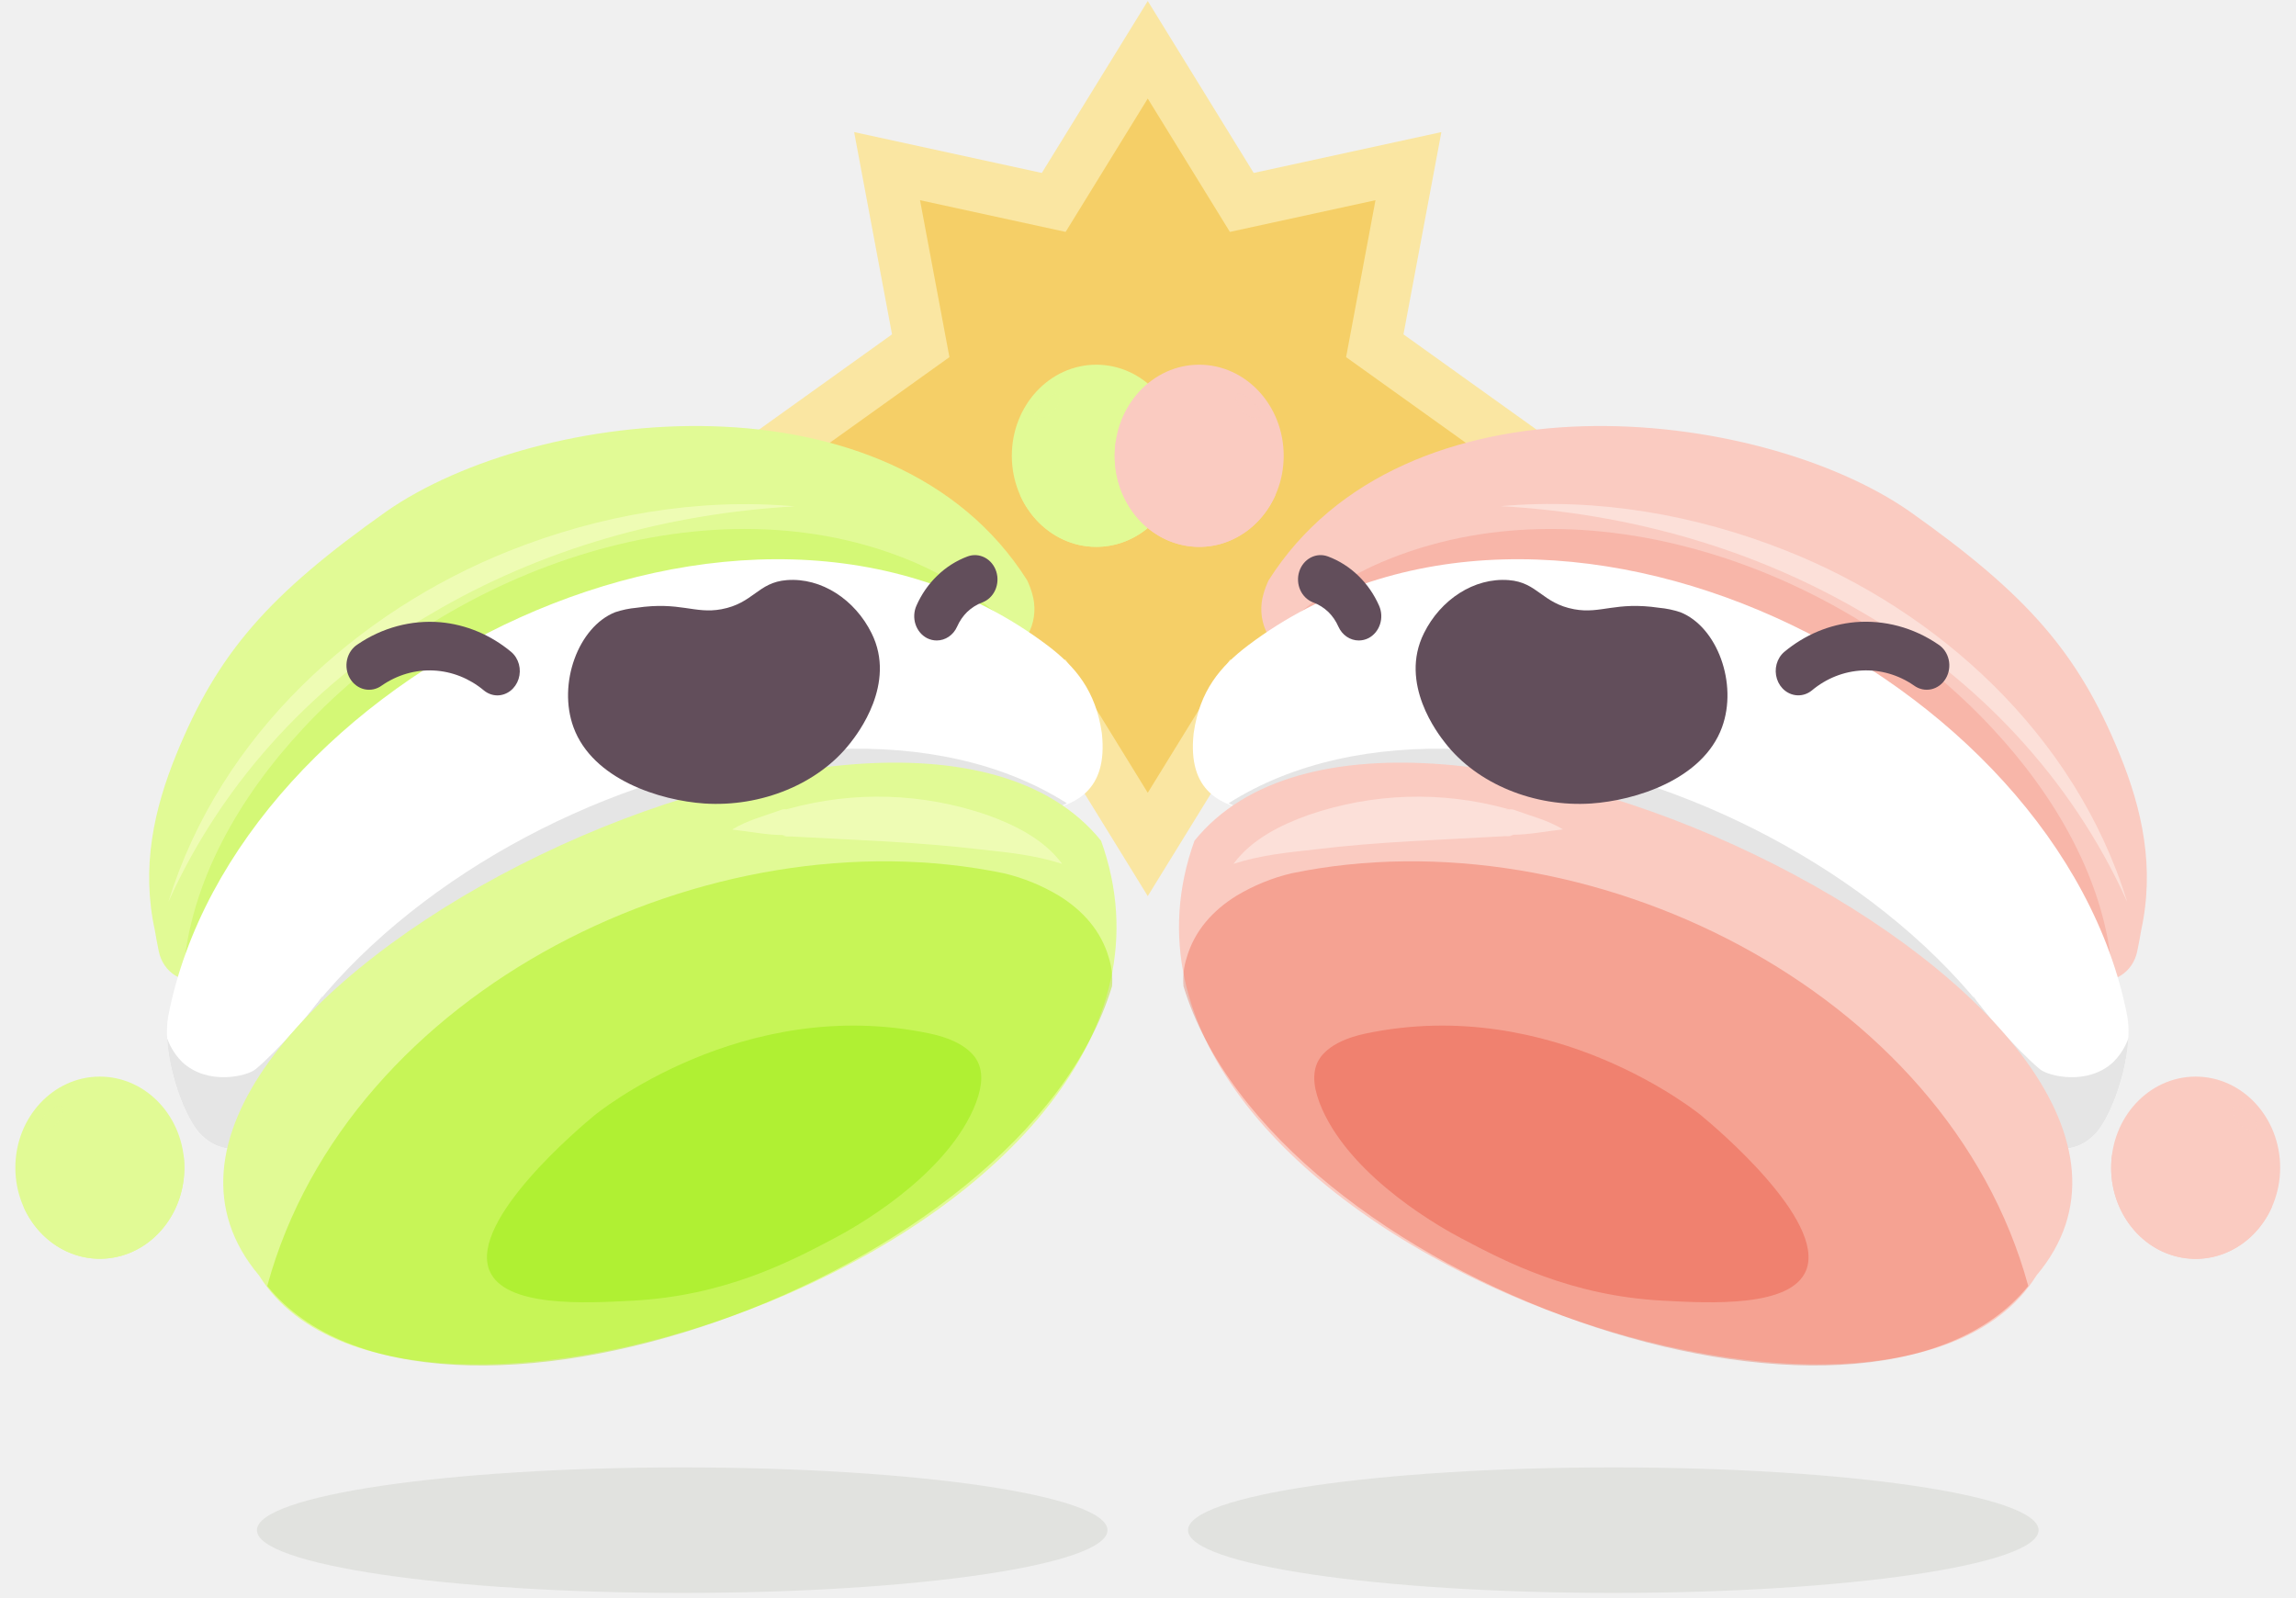
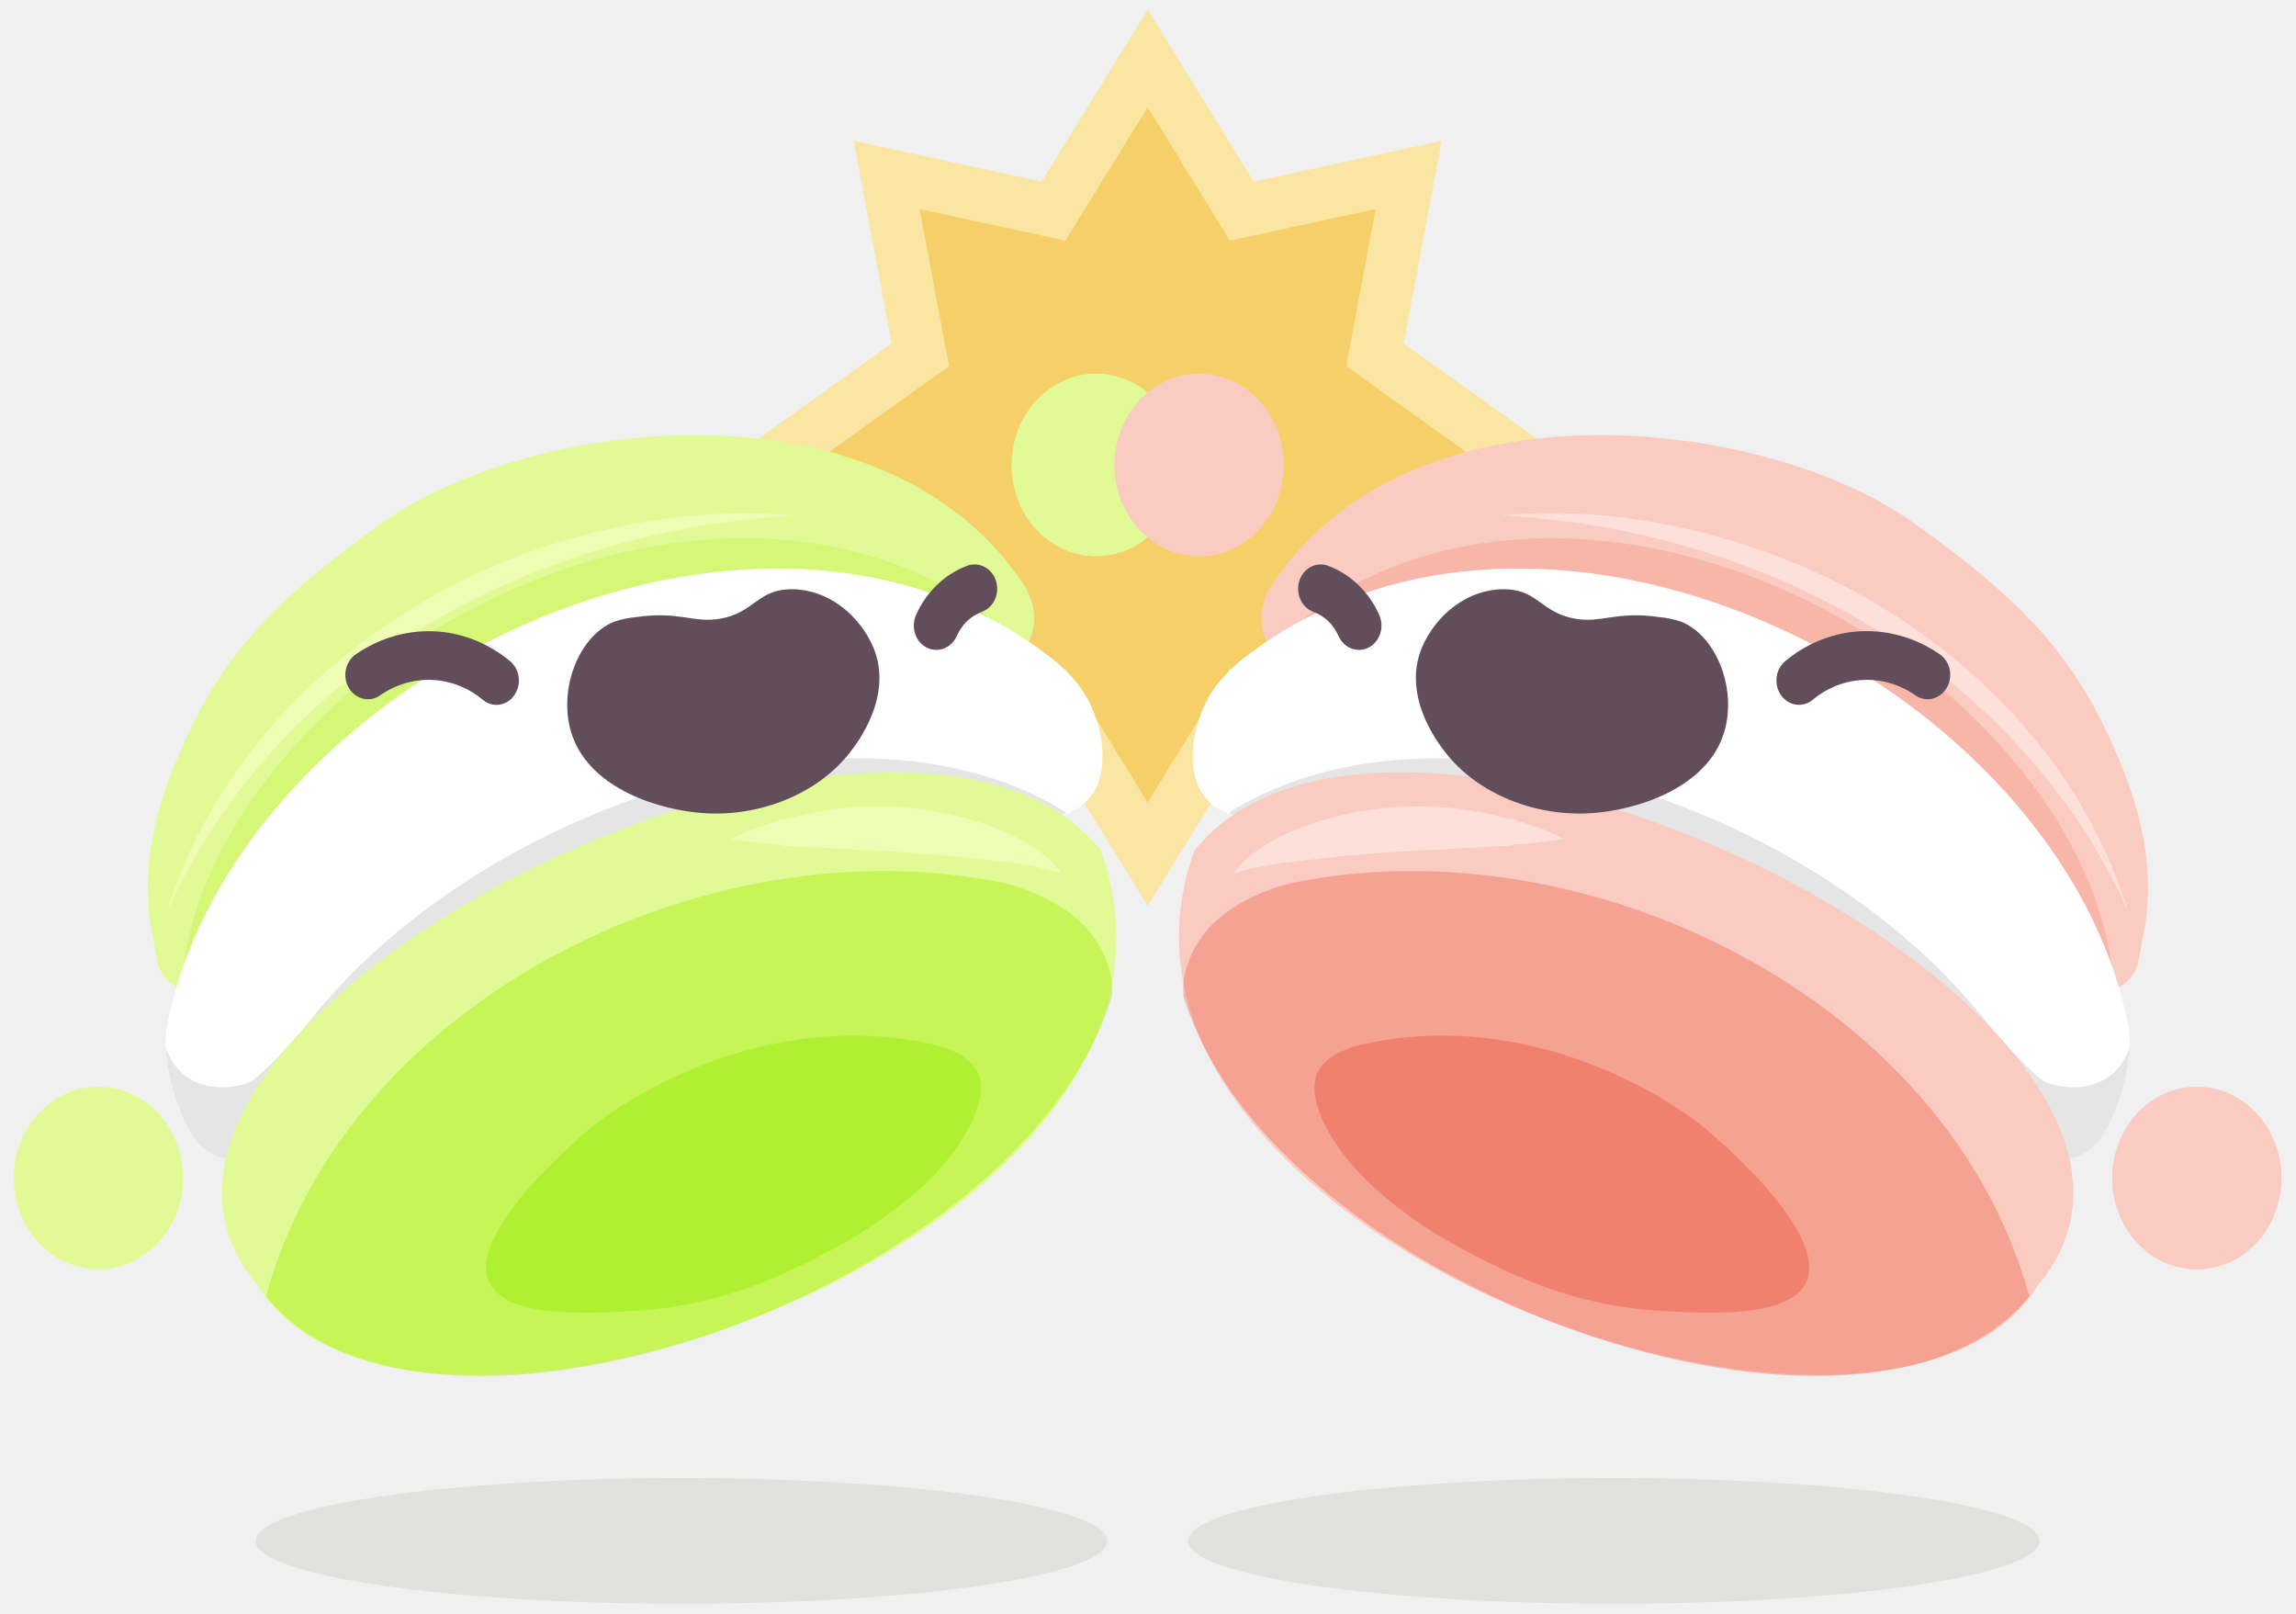
- <svg xmlns="http://www.w3.org/2000/svg" width="171" height="119" viewBox="0 0 171 119" fill="none">
-   <path d="M85.482 0.076L93.372 12.88L107.35 9.837L104.527 24.903L116.406 33.408L104.527 41.912L107.35 56.978L93.372 53.936L85.482 66.739L77.592 53.936L63.614 56.978L66.436 41.912L54.558 33.408L66.436 24.903L63.614 9.837L77.592 12.88L85.482 0.076Z" fill="#FAE6A2" />
+ <svg xmlns="http://www.w3.org/2000/svg" width="121" height="85" viewBox="0 0 121 85" fill="none">
+   <path d="M60.482 0.5L66.072 9.571L75.975 7.416L73.975 18.09L82.391 24.115L73.975 30.14L75.975 40.814L66.072 38.659L60.482 47.73L54.892 38.659L44.989 40.814L46.988 30.14L38.572 24.115L46.988 18.09L44.989 7.416L54.892 9.571L60.482 0.5Z" fill="#FAE6A2" />
  <g style="mix-blend-mode:multiply">
-     <path d="M85.482 7.34L91.6 17.271L102.443 14.911L100.254 26.599L109.468 33.193L100.254 39.791L102.443 51.475L91.6 49.115L85.482 59.046L79.365 49.115L68.521 51.475L70.71 39.791L61.496 33.193L70.71 26.599L68.521 14.911L79.365 17.271L85.482 7.34Z" fill="#FAE6A2" />
+     <path d="M60.482 5.646L64.816 12.682L72.499 11.011L70.948 19.292L77.476 23.963L70.948 28.637L72.499 36.916L64.816 35.244L60.482 42.28L56.148 35.244L48.465 36.916L50.016 28.637L43.488 23.963L50.016 19.292L48.465 11.011L56.148 12.682L60.482 5.646Z" fill="#FAE6A2" />
  </g>
-   <path d="M74.837 48.828C75.657 48.487 76.325 47.821 76.704 46.966C77.084 46.111 77.147 45.133 76.879 44.23C76.783 43.885 76.657 43.55 76.505 43.228C66.436 27.286 40.033 30.271 28.795 38.077C19.994 44.303 16.223 48.61 13.139 56.165C11.441 60.322 10.515 64.613 11.534 69.296C11.594 69.675 11.703 70.253 11.83 70.867C11.908 71.241 12.057 71.593 12.268 71.902C12.479 72.21 12.748 72.467 13.057 72.657C13.365 72.847 13.707 72.966 14.061 73.006C14.415 73.045 14.772 73.005 15.11 72.887C24.144 69.76 63.678 53.442 74.837 48.828Z" fill="#E1FA95" />
+   <path d="M52.94 35.041C53.521 34.799 53.994 34.327 54.263 33.721C54.532 33.116 54.577 32.423 54.387 31.783C54.319 31.538 54.23 31.301 54.122 31.073C46.988 19.778 28.282 21.893 20.32 27.424C14.085 31.835 11.413 34.886 9.227 40.239C8.024 43.184 7.368 46.224 8.091 49.542C8.133 49.811 8.21 50.22 8.3 50.655C8.355 50.92 8.461 51.17 8.611 51.388C8.76 51.606 8.951 51.789 9.169 51.923C9.388 52.058 9.63 52.142 9.881 52.17C10.131 52.198 10.384 52.17 10.624 52.086C17.024 49.871 45.034 38.309 52.94 35.041Z" fill="#E1FA95" />
  <g style="mix-blend-mode:multiply" opacity="0.5">
-     <path d="M13.641 72.675C14.079 65.621 18 59.153 22.573 54.256C33.702 42.257 52.987 35.417 68.116 41.889C71.132 43.187 73.879 45.118 76.197 47.57C66.365 42.835 55.42 43.707 45.49 47.343C38.504 49.767 31.876 53.727 25.931 58.43C21.029 62.353 16.763 66.825 13.641 72.667V72.675Z" fill="#E1FA95" />
+     <path d="M9.583 51.935C9.894 46.937 12.672 42.355 15.912 38.885C23.796 30.384 37.46 25.538 48.178 30.123C50.315 31.043 52.261 32.411 53.904 34.148C46.938 30.793 39.183 31.412 32.148 33.988C27.198 35.705 22.503 38.51 18.291 41.842C14.817 44.622 11.795 47.79 9.583 51.929V51.935Z" fill="#E1FA95" />
  </g>
  <g style="mix-blend-mode:screen" opacity="0.5">
-     <path d="M12.55 67.14C16.407 54.668 26.704 45.501 37.919 41.032C44.666 38.342 52.02 37.073 59.187 37.711C49.711 38.249 40.381 40.822 32.064 45.739C23.757 50.587 16.718 57.896 12.55 67.152V67.14Z" fill="#E1FA95" />
+     <path d="M8.81 48.014C11.543 39.178 18.838 32.683 26.784 29.517C31.564 27.611 36.775 26.712 41.852 27.164C35.139 27.545 28.529 29.368 22.636 32.852C16.751 36.287 11.763 41.465 8.81 48.023V48.014Z" fill="#E1FA95" />
  </g>
-   <path d="M82.06 54.587C81.602 51.448 80.107 49.65 78 48.058C55.589 31.154 17.517 50.252 12.546 75.6C11.999 78.376 13.562 82.986 14.87 84.404C15.912 85.535 17.359 85.935 19.102 85.175C23.66 82.771 24.447 81.305 28.503 78.113C39.336 69.382 54.888 61.952 67.602 60.389C72.498 59.755 82.971 63.108 82.067 54.648L82.06 54.587Z" fill="white" />
-   <path d="M81.651 40.729C85.127 40.729 87.945 37.692 87.945 33.946C87.945 30.199 85.127 27.162 81.651 27.162C78.175 27.162 75.358 30.199 75.358 33.946C75.358 37.692 78.175 40.729 81.651 40.729Z" fill="#E1FA95" />
-   <mask id="mask0_2214_18032" style="mask-type:luminance" maskUnits="userSpaceOnUse" x="75" y="27" width="13" height="14">
-     <path d="M82.742 40.625C86.163 39.975 88.447 36.457 87.844 32.767C87.24 29.078 83.978 26.614 80.556 27.264C77.135 27.914 74.852 31.432 75.455 35.122C76.059 38.811 79.321 41.275 82.742 40.625Z" fill="white" />
+   <path d="M58.057 39.121C57.733 36.897 56.674 35.623 55.181 34.495C39.303 22.519 12.329 36.049 8.808 54.008C8.42 55.975 9.527 59.241 10.454 60.245C11.193 61.047 12.218 61.33 13.453 60.792C16.682 59.089 17.239 58.05 20.113 55.789C27.788 49.603 38.806 44.339 47.814 43.231C51.283 42.782 58.703 45.157 58.063 39.164L58.057 39.121Z" fill="white" />
+   <path d="M57.768 29.302C60.23 29.302 62.227 27.15 62.227 24.495C62.227 21.841 60.23 19.689 57.768 19.689C55.305 19.689 53.309 21.841 53.309 24.495C53.309 27.15 55.305 29.302 57.768 29.302Z" fill="#E1FA95" />
+   <mask id="mask0_2339_16823" style="mask-type:luminance" maskUnits="userSpaceOnUse" x="53" y="19" width="10" height="11">
+     <path d="M58.541 29.228C60.965 28.767 62.583 26.274 62.155 23.661C61.727 21.047 59.416 19.301 56.992 19.762C54.569 20.222 52.95 22.715 53.378 25.329C53.806 27.943 56.117 29.688 58.541 29.228Z" fill="white" />
  </mask>
-   <g mask="url(#mask0_2214_18032)">
+   <g mask="url(#mask0_2339_16823)">
    <g style="mix-blend-mode:screen" opacity="0.5">
-       <path d="M77.959 29.648C77.415 30.028 76.928 30.752 77.093 31.014C77.258 31.277 77.873 31.127 78.285 30.796C78.81 30.392 79.035 29.564 78.84 29.366C78.645 29.168 78.022 29.604 77.959 29.648Z" fill="#E1FA95" />
+       <path d="M55.152 21.451C54.767 21.721 54.422 22.233 54.538 22.419C54.655 22.605 55.091 22.499 55.383 22.264C55.755 21.978 55.914 21.391 55.776 21.251C55.638 21.111 55.197 21.42 55.152 21.451Z" fill="#E1FA95" />
    </g>
    <g style="mix-blend-mode:multiply">
-       <path d="M89.073 33.459C87.439 32.705 85.662 32.378 83.889 32.505C78.926 32.91 75.946 36.833 75.383 37.608L76.733 39.289C77.805 40.57 80.62 41.947 83.499 41.099C86.497 40.222 87.821 37.463 88.169 36.727C88.658 35.709 88.964 34.6 89.073 33.459Z" fill="#E1FA95" />
+       <path d="M63.026 24.152C61.868 23.617 60.61 23.386 59.353 23.476C55.837 23.762 53.726 26.542 53.328 27.091L54.284 28.282C55.043 29.189 57.038 30.166 59.077 29.564C61.202 28.943 62.139 26.988 62.386 26.467C62.732 25.746 62.949 24.96 63.026 24.152Z" fill="#E1FA95" />
    </g>
  </g>
-   <mask id="mask1_2214_18032" style="mask-type:luminance" maskUnits="userSpaceOnUse" x="12" y="41" width="71" height="45">
-     <path d="M82.059 54.583C81.602 51.444 80.107 49.646 78 48.054C55.589 31.15 17.516 50.248 12.546 75.596C11.999 78.372 13.562 82.982 14.87 84.4C15.912 85.531 17.359 85.931 19.102 85.171C23.66 82.767 24.447 81.301 28.503 78.109C39.336 69.378 54.888 61.949 67.602 60.385C72.497 59.751 82.97 63.104 82.067 54.644L82.059 54.583Z" fill="white" />
+   <mask id="mask1_2339_16823" style="mask-type:luminance" maskUnits="userSpaceOnUse" x="8" y="29" width="51" height="33">
+     <path d="M58.057 39.119C57.733 36.895 56.674 35.621 55.181 34.493C39.303 22.517 12.329 36.047 8.807 54.006C8.42 55.973 9.527 59.239 10.454 60.243C11.192 61.045 12.217 61.328 13.452 60.79C16.682 59.087 17.239 58.048 20.113 55.787C27.788 49.601 38.806 44.337 47.814 43.229C51.282 42.78 58.703 45.156 58.062 39.162L58.057 39.119Z" fill="white" />
  </mask>
-   <g mask="url(#mask1_2214_18032)">
-     <path d="M16.943 88.201C21.464 64.768 60.158 47.565 79.462 59.827L16.943 88.201Z" fill="#E5E5E5" />
-     <path d="M24.009 74.139C23.713 74.85 20.583 78.365 19.02 79.645C18.416 80.146 15.451 80.882 13.555 79.084C12.84 78.369 12.364 77.421 12.198 76.385C11.923 77.507 11.719 78.647 11.587 79.799C11.268 82.562 11.1 84.049 11.932 85.399C12.623 86.436 13.66 87.144 14.825 87.374C15.602 87.466 16.388 87.359 17.119 87.063C19.29 86.178 22.045 80.93 24.009 74.139Z" fill="#E5E5E5" />
+   <g mask="url(#mask1_2339_16823)">
+     <path d="M11.923 62.936C15.126 46.334 42.541 34.145 56.217 42.833L11.923 62.936Z" fill="#E5E5E5" />
+     <path d="M16.929 52.973C16.719 53.476 14.502 55.967 13.394 56.874C12.967 57.229 10.866 57.75 9.522 56.476C9.016 55.97 8.678 55.298 8.561 54.564C8.366 55.359 8.221 56.167 8.128 56.983C7.902 58.941 7.783 59.994 8.372 60.95C8.862 61.685 9.597 62.187 10.423 62.35C10.973 62.415 11.53 62.339 12.048 62.13C13.585 61.503 15.537 57.784 16.929 52.973Z" fill="#E5E5E5" />
  </g>
-   <path d="M19.312 95.022C30.617 113.122 92.285 91.232 82.004 62.616C66.669 43.627 2.939 75.576 19.286 94.985L19.312 95.022Z" fill="#E1FA95" />
+   <path d="M13.601 67.769C21.611 80.592 65.302 65.084 58.018 44.809C47.153 31.356 2.001 53.992 13.583 67.743L13.601 67.769Z" fill="#E1FA95" />
  <g style="mix-blend-mode:multiply">
-     <path d="M19.916 95.791C31.944 110.618 76.16 95.452 82.821 73.453C82.88 72.741 82.801 72.024 82.588 71.348C82.015 69.328 80.628 67.797 78.874 66.714C77.594 65.947 76.218 65.385 74.788 65.045C52.886 60.496 25.954 73.639 19.912 95.751L19.916 95.791Z" fill="#E1FA95" />
+     <path d="M14.029 68.313C22.551 78.818 53.877 68.073 58.596 52.487C58.639 51.983 58.583 51.474 58.432 50.995C58.026 49.564 57.043 48.479 55.8 47.712C54.893 47.169 53.918 46.771 52.905 46.53C37.388 43.307 18.307 52.618 14.026 68.284L14.029 68.313Z" fill="#E1FA95" />
  </g>
  <g style="mix-blend-mode:multiply">
-     <path d="M72.49 82.619C70.143 87.871 63.4 91.556 62.167 92.207C58.793 94 53.954 96.501 47.155 96.869C43.549 97.063 37.57 97.382 36.449 94.615C34.95 90.873 43.268 83.9 44.28 83.064C44.28 83.064 55.232 74.03 69.248 76.975C72.141 77.581 72.752 78.894 72.883 79.221C73.243 80.102 73.112 81.201 72.49 82.619Z" fill="#E1FA95" />
+     <path d="M51.277 58.981C49.615 62.703 44.837 65.313 43.963 65.774C41.573 67.045 38.145 68.817 33.327 69.077C30.773 69.215 26.537 69.441 25.743 67.48C24.68 64.829 30.573 59.889 31.291 59.296C31.291 59.296 39.05 52.896 48.98 54.983C51.03 55.412 51.463 56.342 51.556 56.574C51.811 57.198 51.718 57.977 51.277 58.981Z" fill="#E1FA95" />
  </g>
  <g style="mix-blend-mode:screen" opacity="0.5">
-     <path d="M54.55 61.77C55.697 61.072 56.938 60.776 58.119 60.34C58.238 60.289 58.366 60.266 58.494 60.272C58.597 60.277 58.7 60.294 58.801 60.32C58.842 60.32 58.782 60.296 58.708 60.288C58.471 60.288 58.663 60.263 58.708 60.243C63.59 58.891 68.726 59.05 73.528 60.7C75.575 61.439 77.749 62.502 79.102 64.336C76.981 63.661 75.133 63.5 73 63.261C68.284 62.7 63.595 62.558 58.869 62.296C58.768 62.303 58.666 62.303 58.565 62.296C58.467 62.284 58.371 62.256 58.28 62.215C58.258 62.215 58.325 62.215 58.4 62.215C58.617 62.195 58.445 62.191 58.4 62.195C57.099 62.195 55.866 61.928 54.577 61.791L54.55 61.77Z" fill="#E1FA95" />
+     <path d="M38.567 44.211C39.38 43.715 40.259 43.506 41.096 43.197C41.18 43.161 41.27 43.145 41.361 43.149C41.435 43.153 41.508 43.164 41.579 43.183C41.608 43.183 41.566 43.166 41.513 43.16C41.345 43.16 41.481 43.143 41.513 43.129C44.971 42.171 48.611 42.283 52.013 43.452C53.463 43.976 55.003 44.729 55.962 46.028C54.459 45.55 53.15 45.436 51.639 45.267C48.298 44.869 44.976 44.769 41.627 44.583C41.555 44.588 41.483 44.588 41.412 44.583C41.342 44.574 41.274 44.555 41.21 44.525C41.194 44.525 41.242 44.525 41.295 44.525C41.449 44.511 41.327 44.508 41.295 44.511C40.373 44.511 39.499 44.322 38.586 44.225L38.567 44.211Z" fill="#E1FA95" />
  </g>
-   <path d="M7.437 93.751C10.913 93.751 13.731 90.713 13.731 86.967C13.731 83.221 10.913 80.184 7.437 80.184C3.961 80.184 1.144 83.221 1.144 86.967C1.144 90.713 3.961 93.751 7.437 93.751Z" fill="#E1FA95" />
-   <mask id="mask2_2214_18032" style="mask-type:luminance" maskUnits="userSpaceOnUse" x="1" y="80" width="13" height="14">
-     <path d="M8.531 93.646C11.952 92.996 14.236 89.478 13.632 85.789C13.029 82.099 9.766 79.635 6.345 80.286C2.924 80.936 0.64 84.454 1.244 88.143C1.847 91.833 5.11 94.297 8.531 93.646Z" fill="white" />
+   <path d="M5.188 66.868C7.65 66.868 9.647 64.716 9.647 62.062C9.647 59.408 7.65 57.256 5.188 57.256C2.725 57.256 0.729 59.408 0.729 62.062C0.729 64.716 2.725 66.868 5.188 66.868Z" fill="#E1FA95" />
+   <mask id="mask2_2339_16823" style="mask-type:luminance" maskUnits="userSpaceOnUse" x="0" y="57" width="10" height="10">
+     <path d="M5.963 66.796C8.386 66.335 10.005 63.843 9.577 61.229C9.149 58.615 6.838 56.869 4.414 57.33C1.99 57.791 0.372 60.283 0.8 62.897C1.228 65.511 3.539 67.257 5.963 66.796Z" fill="white" />
  </mask>
-   <g mask="url(#mask2_2214_18032)">
+   <g mask="url(#mask2_2339_16823)">
    <g style="mix-blend-mode:screen" opacity="0.5">
-       <path d="M3.745 82.678C3.201 83.058 2.714 83.781 2.879 84.043C3.044 84.306 3.655 84.156 4.071 83.825C4.592 83.421 4.821 82.593 4.622 82.395C4.423 82.197 3.809 82.633 3.745 82.678Z" fill="#E1FA95" />
+       <path d="M2.572 59.026C2.187 59.295 1.842 59.807 1.959 59.993C2.075 60.179 2.508 60.073 2.803 59.839C3.172 59.552 3.334 58.966 3.194 58.825C3.053 58.685 2.617 58.994 2.572 59.026Z" fill="#E1FA95" />
    </g>
    <g style="mix-blend-mode:multiply">
-       <path d="M14.859 86.484C13.222 85.734 11.445 85.408 9.671 85.534C4.712 85.938 1.732 89.857 1.166 90.637L2.519 92.314C3.591 93.598 6.402 94.972 9.266 94.128C12.265 93.247 13.592 90.492 13.94 89.756C14.433 88.737 14.745 87.627 14.859 86.484Z" fill="#E1FA95" />
+       <path d="M10.446 61.723C9.287 61.191 8.028 60.961 6.771 61.05C3.257 61.336 1.146 64.113 0.745 64.665L1.704 65.853C2.463 66.763 4.455 67.737 6.484 67.138C8.608 66.514 9.548 64.562 9.795 64.041C10.145 63.319 10.365 62.532 10.446 61.723Z" fill="#E1FA95" />
    </g>
  </g>
-   <path d="M96.127 48.828C95.311 48.483 94.647 47.815 94.271 46.961C93.895 46.107 93.835 45.13 94.103 44.23C94.2 43.885 94.325 43.55 94.478 43.228C104.565 27.286 130.968 30.271 142.206 38.077C151.007 44.303 154.778 48.61 157.863 56.165C159.561 60.322 160.487 64.613 159.467 69.296C159.407 69.675 159.298 70.253 159.171 70.867C159.093 71.241 158.944 71.593 158.733 71.902C158.522 72.21 158.253 72.467 157.945 72.657C157.636 72.847 157.294 72.966 156.94 73.006C156.587 73.045 156.229 73.005 155.891 72.887C146.82 69.76 107.286 53.442 96.127 48.828Z" fill="#FACBC1" />
+   <path d="M68.024 35.041C67.446 34.796 66.975 34.323 66.709 33.718C66.442 33.113 66.4 32.421 66.59 31.783C66.659 31.538 66.748 31.301 66.856 31.073C74.002 19.778 92.709 21.893 100.67 27.424C106.906 31.835 109.578 34.886 111.763 40.239C112.966 43.184 113.622 46.224 112.9 49.542C112.857 49.811 112.78 50.22 112.69 50.655C112.635 50.92 112.529 51.17 112.38 51.388C112.23 51.606 112.04 51.789 111.821 51.923C111.603 52.058 111.36 52.142 111.11 52.17C110.859 52.198 110.606 52.17 110.366 52.086C103.94 49.871 75.93 38.309 68.024 35.041Z" fill="#FACBC1" />
  <g style="mix-blend-mode:multiply" opacity="0.5">
-     <path d="M157.323 72.68C154.201 66.838 149.935 62.366 145.032 58.443C139.084 53.74 132.46 49.773 125.473 47.349C115.544 43.712 104.584 42.832 94.767 47.567C97.085 45.115 99.832 43.184 102.848 41.886C117.976 35.422 137.258 42.25 148.391 54.253C152.964 59.15 156.884 65.618 157.323 72.672V72.68Z" fill="#FACBC1" />
+     <path d="M111.381 51.939C109.169 47.8 106.146 44.631 102.673 41.852C98.458 38.52 93.766 35.709 88.815 33.991C81.781 31.415 74.015 30.791 67.06 34.146C68.703 32.409 70.649 31.041 72.786 30.121C83.504 25.542 97.165 30.379 105.052 38.883C108.292 42.353 111.07 46.935 111.381 51.933V51.939Z" fill="#FACBC1" />
  </g>
  <g style="mix-blend-mode:screen" opacity="0.5">
-     <path d="M158.414 67.138C154.245 57.895 147.206 50.574 138.9 45.726C130.582 40.809 121.252 38.235 111.776 37.698C118.943 37.059 126.283 38.328 133.045 41.019C144.26 45.463 154.56 54.654 158.414 67.126V67.138Z" fill="#FACBC1" />
+     <path d="M112.153 48.013C109.2 41.464 104.213 36.277 98.328 32.842C92.435 29.358 85.825 27.535 79.112 27.154C84.189 26.702 89.389 27.601 94.18 29.507C102.126 32.656 109.423 39.168 112.153 48.004V48.013Z" fill="#FACBC1" />
  </g>
-   <path d="M88.904 54.587C89.362 51.448 90.857 49.65 92.964 48.058C115.375 31.154 153.447 50.252 158.418 75.6C158.965 78.376 157.402 82.986 156.094 84.404C155.052 85.535 153.605 85.935 151.862 85.175C147.304 82.771 146.517 81.305 142.461 78.113C131.628 69.382 116.076 61.952 103.362 60.389C98.466 59.755 87.993 63.108 88.897 54.648L88.904 54.587Z" fill="white" />
-   <path d="M89.312 40.729C92.788 40.729 95.606 37.692 95.606 33.946C95.606 30.199 92.788 27.162 89.312 27.162C85.837 27.162 83.019 30.199 83.019 33.946C83.019 37.692 85.837 40.729 89.312 40.729Z" fill="#FACBC1" />
-   <mask id="mask3_2214_18032" style="mask-type:luminance" maskUnits="userSpaceOnUse" x="83" y="27" width="13" height="14">
-     <path d="M95.507 35.127C96.111 31.438 93.827 27.92 90.406 27.27C86.985 26.619 83.722 29.083 83.119 32.773C82.515 36.462 84.799 39.98 88.22 40.63C91.641 41.281 94.904 38.817 95.507 35.127Z" fill="white" />
+   <path d="M62.907 39.121C63.231 36.897 64.29 35.623 65.783 34.495C81.661 22.519 108.635 36.049 112.156 54.008C112.544 55.975 111.437 59.241 110.51 60.245C109.772 61.047 108.746 61.33 107.512 60.792C104.282 59.089 103.725 58.05 100.851 55.789C93.176 49.603 82.158 44.339 73.15 43.231C69.681 42.782 62.261 45.157 62.901 39.164L62.907 39.121Z" fill="white" />
+   <path d="M63.196 29.302C65.658 29.302 67.654 27.15 67.654 24.495C67.654 21.841 65.658 19.689 63.196 19.689C60.733 19.689 58.737 21.841 58.737 24.495C58.737 27.15 60.733 29.302 63.196 29.302Z" fill="#FACBC1" />
+   <mask id="mask3_2339_16823" style="mask-type:luminance" maskUnits="userSpaceOnUse" x="58" y="19" width="10" height="11">
+     <path d="M67.585 25.334C68.013 22.72 66.394 20.227 63.971 19.767C61.547 19.306 59.236 21.052 58.808 23.665C58.38 26.279 59.998 28.772 62.422 29.233C64.846 29.693 67.157 27.948 67.585 25.334Z" fill="white" />
  </mask>
-   <g mask="url(#mask3_2214_18032)">
+   <g mask="url(#mask3_2339_16823)">
    <g style="mix-blend-mode:screen" opacity="0.5">
-       <path d="M93.005 29.651C93.549 30.03 94.036 30.753 93.871 31.016C93.706 31.279 93.091 31.129 92.679 30.798C92.154 30.394 91.929 29.566 92.124 29.368C92.319 29.17 92.941 29.606 93.005 29.651Z" fill="#FACBC1" />
+       <path d="M65.812 21.451C66.197 21.721 66.543 22.233 66.426 22.419C66.309 22.605 65.873 22.499 65.581 22.264C65.209 21.978 65.05 21.391 65.188 21.251C65.326 21.111 65.767 21.42 65.812 21.451Z" fill="#FACBC1" />
    </g>
    <g style="mix-blend-mode:multiply">
-       <path d="M81.891 33.461C83.525 32.707 85.301 32.38 87.075 32.507C92.038 32.911 95.018 36.834 95.58 37.61L94.231 39.291C93.158 40.572 90.343 41.949 87.465 41.101C84.466 40.224 83.143 37.465 82.794 36.729C82.305 35.711 81.999 34.602 81.891 33.461Z" fill="#FACBC1" />
+       <path d="M57.938 24.152C59.096 23.617 60.354 23.386 61.611 23.476C65.127 23.762 67.238 26.542 67.636 27.091L66.68 28.282C65.921 29.189 63.926 30.166 61.887 29.564C59.762 28.943 58.825 26.988 58.578 26.467C58.232 25.746 58.014 24.96 57.938 24.152Z" fill="#FACBC1" />
    </g>
  </g>
-   <mask id="mask4_2214_18032" style="mask-type:luminance" maskUnits="userSpaceOnUse" x="88" y="41" width="71" height="45">
-     <path d="M88.904 54.583C89.361 51.444 90.857 49.646 92.963 48.054C115.375 31.15 153.447 50.248 158.417 75.596C158.964 78.372 157.401 82.982 156.093 84.4C155.051 85.531 153.604 85.931 151.861 85.171C147.303 82.767 146.516 81.301 142.46 78.109C131.628 69.378 116.076 61.949 103.361 60.385C98.466 59.751 87.993 63.104 88.896 54.644L88.904 54.583Z" fill="white" />
+   <mask id="mask4_2339_16823" style="mask-type:luminance" maskUnits="userSpaceOnUse" x="62" y="29" width="51" height="33">
+     <path d="M62.906 39.119C63.23 36.895 64.29 35.621 65.782 34.493C81.661 22.517 108.635 36.047 112.156 54.006C112.544 55.973 111.436 59.239 110.509 60.243C109.771 61.045 108.746 61.328 107.511 60.79C104.282 59.087 103.724 58.048 100.851 55.787C93.176 49.601 82.157 44.337 73.149 43.229C69.681 42.78 62.261 45.156 62.901 39.162L62.906 39.119Z" fill="white" />
  </mask>
-   <g mask="url(#mask4_2214_18032)">
-     <path d="M154.02 88.201C149.5 64.768 110.806 47.565 91.501 59.827L154.02 88.201Z" fill="#E5E5E5" />
-     <path d="M146.954 74.139C147.25 74.85 150.38 78.365 151.943 79.645C152.547 80.146 155.512 80.882 157.409 79.084C158.123 78.369 158.6 77.421 158.765 76.385C159.04 77.507 159.245 78.647 159.376 79.799C159.695 82.562 159.864 84.049 159.032 85.399C158.341 86.436 157.303 87.144 156.138 87.374C155.361 87.466 154.575 87.359 153.844 87.063C151.674 86.178 148.918 80.93 146.954 74.139Z" fill="#E5E5E5" />
+   <g mask="url(#mask4_2339_16823)">
+     <path d="M109.041 62.936C105.838 46.334 78.424 34.145 64.747 42.833L109.041 62.936Z" fill="#E5E5E5" />
+     <path d="M104.035 52.973C104.245 53.476 106.462 55.967 107.57 56.874C107.997 57.229 110.098 57.75 111.442 56.476C111.948 55.97 112.285 55.298 112.403 54.564C112.598 55.359 112.742 56.167 112.836 56.983C113.061 58.941 113.181 59.994 112.591 60.95C112.102 61.685 111.367 62.187 110.541 62.35C109.991 62.415 109.434 62.339 108.916 62.13C107.378 61.503 105.426 57.784 104.035 52.973Z" fill="#E5E5E5" />
  </g>
-   <path d="M151.652 95.022C140.347 113.122 78.678 91.232 88.96 62.616C104.295 43.627 168.025 75.576 151.678 94.985L151.652 95.022Z" fill="#FACBC1" />
+   <path d="M107.363 67.769C99.353 80.592 55.662 65.084 62.946 44.809C73.811 31.356 118.963 53.992 107.381 67.743L107.363 67.769Z" fill="#FACBC1" />
  <g style="mix-blend-mode:multiply">
-     <path d="M151.048 95.791C139.02 110.618 94.823 95.452 88.143 73.453C88.083 72.741 88.162 72.024 88.376 71.348C88.949 69.328 90.336 67.797 92.09 66.714C93.37 65.947 94.746 65.385 96.176 65.045C118.078 60.496 145.01 73.639 151.052 95.751L151.048 95.791Z" fill="#FACBC1" />
+     <path d="M106.935 68.313C98.413 78.818 67.1 68.073 62.368 52.487C62.325 51.983 62.381 51.474 62.532 50.995C62.939 49.564 63.921 48.479 65.164 47.712C66.071 47.169 67.046 46.771 68.059 46.53C83.576 43.307 102.657 52.618 106.938 68.284L106.935 68.313Z" fill="#FACBC1" />
  </g>
  <g style="mix-blend-mode:multiply">
-     <path d="M98.474 82.619C100.82 87.871 107.563 91.556 108.797 92.207C112.17 94 117.009 96.501 123.809 96.869C127.415 97.063 133.393 97.382 134.514 94.615C136.014 90.873 127.696 83.9 126.684 83.064C126.684 83.064 115.731 74.03 101.716 76.975C98.822 77.581 98.211 78.894 98.08 79.221C97.72 80.102 97.852 81.201 98.474 82.619Z" fill="#FACBC1" />
+     <path d="M69.687 58.981C71.349 62.703 76.127 65.313 77 65.774C79.39 67.045 82.819 68.817 87.636 69.077C90.191 69.215 94.427 69.441 95.221 67.48C96.283 64.829 90.39 59.889 89.673 59.296C89.673 59.296 81.913 52.896 71.984 54.983C69.933 55.412 69.501 56.342 69.408 56.574C69.153 57.198 69.246 57.977 69.687 58.981Z" fill="#FACBC1" />
  </g>
  <g style="mix-blend-mode:screen" opacity="0.5">
-     <path d="M116.413 61.77C115.123 61.908 113.89 62.174 112.589 62.174C112.537 62.174 112.364 62.174 112.589 62.195C112.664 62.195 112.732 62.195 112.709 62.195C112.618 62.236 112.523 62.263 112.424 62.275C112.323 62.282 112.222 62.282 112.121 62.275C107.375 62.554 102.686 62.679 97.971 63.261C95.842 63.5 93.99 63.665 91.868 64.336C93.222 62.498 95.396 61.435 97.442 60.7C102.245 59.05 107.381 58.891 112.263 60.243C112.301 60.263 112.492 60.276 112.263 60.288C112.188 60.288 112.128 60.328 112.17 60.32C112.268 60.295 112.368 60.281 112.469 60.276C112.597 60.27 112.725 60.294 112.844 60.344C114.025 60.781 115.266 61.075 116.413 61.775V61.77Z" fill="#FACBC1" />
+     <path d="M82.396 44.211C81.483 44.308 80.609 44.497 79.687 44.497C79.65 44.497 79.528 44.497 79.687 44.511C79.74 44.511 79.788 44.511 79.772 44.511C79.708 44.541 79.64 44.56 79.57 44.568C79.499 44.573 79.427 44.573 79.355 44.568C75.993 44.766 72.671 44.855 69.33 45.267C67.822 45.436 66.51 45.553 65.007 46.028C65.965 44.726 67.506 43.973 68.956 43.452C72.358 42.283 75.997 42.171 79.456 43.129C79.483 43.143 79.618 43.151 79.456 43.16C79.403 43.16 79.361 43.189 79.39 43.183C79.46 43.166 79.531 43.155 79.602 43.151C79.693 43.148 79.783 43.164 79.868 43.2C80.704 43.509 81.583 43.718 82.396 44.213V44.211Z" fill="#FACBC1" />
  </g>
-   <path d="M163.526 93.751C167.002 93.751 169.82 90.713 169.82 86.967C169.82 83.221 167.002 80.184 163.526 80.184C160.05 80.184 157.233 83.221 157.233 86.967C157.233 90.713 160.05 93.751 163.526 93.751Z" fill="#FACBC1" />
-   <mask id="mask5_2214_18032" style="mask-type:luminance" maskUnits="userSpaceOnUse" x="157" y="80" width="13" height="14">
-     <path d="M169.72 88.156C170.323 84.467 168.039 80.949 164.618 80.299C161.197 79.649 157.935 82.113 157.331 85.802C156.728 89.492 159.012 93.01 162.433 93.66C165.854 94.31 169.116 91.846 169.72 88.156Z" fill="white" />
+   <path d="M115.776 66.868C118.238 66.868 120.234 64.716 120.234 62.062C120.234 59.408 118.238 57.256 115.776 57.256C113.313 57.256 111.317 59.408 111.317 62.062C111.317 64.716 113.313 66.868 115.776 66.868Z" fill="#FACBC1" />
+   <mask id="mask5_2339_16823" style="mask-type:luminance" maskUnits="userSpaceOnUse" x="111" y="57" width="10" height="10">
+     <path d="M120.164 62.906C120.591 60.292 118.973 57.799 116.549 57.339C114.126 56.878 111.814 58.624 111.386 61.238C110.959 63.852 112.577 66.344 115.001 66.805C117.424 67.265 119.736 65.52 120.164 62.906Z" fill="white" />
  </mask>
-   <g mask="url(#mask5_2214_18032)">
+   <g mask="url(#mask5_2339_16823)">
    <g style="mix-blend-mode:screen" opacity="0.5">
-       <path d="M167.218 82.678C167.762 83.058 168.249 83.781 168.084 84.043C167.919 84.306 167.308 84.156 166.892 83.825C166.371 83.421 166.143 82.593 166.341 82.395C166.54 82.197 167.155 82.633 167.218 82.678Z" fill="#FACBC1" />
+       <path d="M118.391 59.024C118.776 59.293 119.122 59.805 119.005 59.991C118.888 60.177 118.455 60.071 118.16 59.837C117.791 59.55 117.629 58.964 117.77 58.823C117.911 58.683 118.346 58.992 118.391 59.024Z" fill="#FACBC1" />
    </g>
    <g style="mix-blend-mode:multiply">
-       <path d="M156.105 86.484C157.741 85.734 159.518 85.408 161.292 85.534C166.252 85.938 169.232 89.857 169.798 90.637L168.444 92.314C167.372 93.598 164.561 94.972 161.697 94.128C158.699 93.247 157.372 90.492 157.023 89.756C156.53 88.737 156.219 87.627 156.105 86.484Z" fill="#FACBC1" />
+       <path d="M110.517 61.721C111.677 61.189 112.936 60.959 114.193 61.048C117.706 61.334 119.818 64.111 120.219 64.663L119.26 65.851C118.5 66.761 116.509 67.735 114.48 67.136C112.355 66.512 111.415 64.56 111.168 64.039C110.819 63.317 110.598 62.531 110.517 61.721Z" fill="#FACBC1" />
    </g>
  </g>
-   <path d="M112.369 43.206C114.521 43.372 114.847 44.935 117.242 45.376C119.236 45.743 120.315 44.786 123.569 45.267C124.106 45.315 124.636 45.426 125.151 45.598C127.895 46.689 129.443 50.915 128.251 54.167C126.819 58.07 121.781 59.621 118.505 59.843C114.288 60.122 110.022 58.401 107.635 55.335C107.114 54.672 104.175 50.919 106.053 47.157C107.286 44.665 109.779 43.004 112.369 43.206Z" fill="#624E5B" />
-   <path d="M133.915 51.787C133.567 51.783 133.23 51.663 132.948 51.444C132.666 51.224 132.455 50.917 132.342 50.563C132.229 50.209 132.22 49.825 132.317 49.466C132.414 49.106 132.612 48.788 132.884 48.555C134.412 47.279 136.25 46.509 138.177 46.337C140.346 46.157 142.512 46.738 144.35 47.993C144.545 48.117 144.715 48.281 144.85 48.477C144.984 48.673 145.081 48.896 145.134 49.133C145.187 49.37 145.195 49.615 145.158 49.856C145.12 50.096 145.039 50.326 144.917 50.532C144.796 50.737 144.637 50.914 144.451 51.052C144.264 51.19 144.054 51.286 143.833 51.335C143.611 51.383 143.383 51.383 143.161 51.335C142.94 51.286 142.73 51.19 142.543 51.052C141.396 50.259 140.049 49.87 138.688 49.936C137.327 50.003 136.018 50.522 134.942 51.423C134.646 51.664 134.285 51.792 133.915 51.787Z" fill="#624E5B" />
-   <path d="M101.199 47.701C100.881 47.701 100.57 47.604 100.301 47.422C100.033 47.239 99.818 46.979 99.68 46.67C99.499 46.256 99.245 45.884 98.931 45.576C98.602 45.263 98.22 45.023 97.806 44.868C97.597 44.791 97.405 44.67 97.24 44.512C97.074 44.355 96.939 44.163 96.843 43.95C96.746 43.736 96.689 43.504 96.676 43.266C96.662 43.029 96.692 42.791 96.764 42.566C96.836 42.341 96.948 42.133 97.095 41.955C97.241 41.777 97.418 41.631 97.617 41.527C98.017 41.316 98.479 41.286 98.901 41.443C99.739 41.754 100.511 42.244 101.169 42.885C101.814 43.508 102.338 44.263 102.709 45.107C102.805 45.322 102.861 45.556 102.873 45.794C102.885 46.033 102.853 46.272 102.779 46.497C102.705 46.722 102.591 46.929 102.442 47.107C102.294 47.284 102.115 47.428 101.914 47.531C101.69 47.643 101.446 47.701 101.199 47.701Z" fill="#624E5B" />
-   <path d="M58.595 43.206C56.443 43.372 56.117 44.935 53.722 45.376C51.728 45.743 50.648 44.786 47.395 45.267C46.858 45.315 46.328 45.426 45.813 45.598C43.069 46.689 41.521 50.915 42.713 54.167C44.145 58.07 49.182 59.621 52.459 59.843C56.675 60.122 60.941 58.401 63.329 55.335C63.85 54.672 66.789 50.919 64.911 47.157C63.678 44.665 61.185 43.004 58.595 43.206Z" fill="#624E5B" />
-   <path d="M37.049 51.792C37.397 51.788 37.734 51.668 38.016 51.449C38.297 51.229 38.509 50.922 38.622 50.568C38.735 50.214 38.744 49.83 38.647 49.471C38.549 49.111 38.352 48.793 38.08 48.56C36.552 47.284 34.713 46.514 32.787 46.342C30.624 46.165 28.466 46.745 26.632 47.994C26.438 48.117 26.268 48.282 26.133 48.478C25.998 48.673 25.902 48.897 25.849 49.133C25.796 49.37 25.788 49.616 25.825 49.857C25.862 50.097 25.944 50.327 26.065 50.532C26.187 50.738 26.345 50.915 26.532 51.053C26.718 51.191 26.928 51.287 27.15 51.336C27.371 51.384 27.6 51.384 27.821 51.336C28.043 51.287 28.253 51.191 28.439 51.053C29.587 50.26 30.933 49.87 32.295 49.937C33.656 50.004 34.965 50.523 36.041 51.424C36.331 51.662 36.685 51.791 37.049 51.792Z" fill="#624E5B" />
-   <path d="M69.765 47.701C70.082 47.701 70.393 47.604 70.662 47.422C70.93 47.239 71.146 46.979 71.283 46.67C71.464 46.256 71.719 45.884 72.032 45.576C72.361 45.263 72.743 45.023 73.157 44.868C73.366 44.791 73.558 44.67 73.724 44.512C73.889 44.355 74.024 44.163 74.121 43.95C74.217 43.736 74.274 43.504 74.287 43.266C74.301 43.029 74.271 42.791 74.199 42.566C74.127 42.341 74.015 42.133 73.869 41.955C73.722 41.777 73.545 41.631 73.347 41.527C73.148 41.423 72.933 41.362 72.712 41.347C72.492 41.333 72.271 41.365 72.062 41.443C71.224 41.754 70.453 42.244 69.795 42.885C69.149 43.508 68.625 44.263 68.254 45.107C68.158 45.322 68.103 45.556 68.091 45.794C68.079 46.033 68.11 46.272 68.184 46.497C68.258 46.722 68.373 46.929 68.521 47.107C68.669 47.284 68.849 47.428 69.049 47.531C69.273 47.643 69.517 47.701 69.765 47.701Z" fill="#624E5B" />
-   <path d="M50.809 118.638C68.302 118.638 82.483 116.545 82.483 113.964C82.483 111.382 68.302 109.289 50.809 109.289C33.316 109.289 19.136 111.382 19.136 113.964C19.136 116.545 33.316 118.638 50.809 118.638Z" fill="#E1E2DF" />
-   <path d="M120.154 118.638C137.647 118.638 151.828 116.545 151.828 113.964C151.828 111.382 137.647 109.289 120.154 109.289C102.661 109.289 88.481 111.382 88.481 113.964C88.481 116.545 102.661 118.638 120.154 118.638Z" fill="#E1E2DF" />
+   <path d="M79.531 31.057C81.056 31.174 81.287 32.282 82.984 32.594C84.396 32.854 85.161 32.176 87.466 32.517C87.847 32.551 88.222 32.63 88.587 32.751C90.531 33.524 91.628 36.518 90.783 38.822C89.769 41.587 86.2 42.687 83.879 42.844C80.891 43.042 77.869 41.822 76.177 39.65C75.808 39.18 73.726 36.521 75.056 33.856C75.93 32.09 77.696 30.914 79.531 31.057Z" fill="#624E5B" />
+   <path d="M94.796 37.136C94.55 37.133 94.311 37.048 94.111 36.893C93.912 36.738 93.762 36.52 93.682 36.269C93.602 36.018 93.596 35.746 93.664 35.492C93.733 35.237 93.873 35.011 94.066 34.846C95.148 33.942 96.451 33.396 97.816 33.275C99.353 33.147 100.887 33.559 102.189 34.448C102.328 34.536 102.448 34.652 102.543 34.791C102.639 34.93 102.707 35.088 102.745 35.255C102.782 35.423 102.788 35.598 102.762 35.768C102.735 35.938 102.677 36.101 102.591 36.247C102.505 36.392 102.393 36.518 102.261 36.615C102.129 36.713 101.98 36.781 101.823 36.816C101.666 36.85 101.504 36.85 101.347 36.816C101.19 36.781 101.041 36.713 100.909 36.615C100.097 36.054 99.142 35.778 98.178 35.825C97.213 35.872 96.286 36.24 95.524 36.878C95.314 37.049 95.058 37.139 94.796 37.136Z" fill="#624E5B" />
+   <path d="M71.617 34.242C71.392 34.242 71.172 34.174 70.982 34.044C70.791 33.915 70.639 33.731 70.541 33.512C70.413 33.219 70.233 32.955 70.01 32.736C69.778 32.515 69.507 32.345 69.214 32.236C69.066 32.181 68.929 32.095 68.812 31.983C68.695 31.872 68.6 31.736 68.531 31.585C68.463 31.433 68.422 31.268 68.413 31.1C68.403 30.932 68.424 30.763 68.475 30.604C68.526 30.445 68.606 30.298 68.71 30.171C68.813 30.045 68.939 29.942 69.079 29.868C69.363 29.719 69.691 29.697 69.989 29.808C70.583 30.029 71.13 30.376 71.596 30.83C72.053 31.271 72.424 31.807 72.687 32.404C72.755 32.557 72.795 32.722 72.803 32.892C72.812 33.06 72.789 33.23 72.737 33.389C72.684 33.549 72.603 33.696 72.498 33.821C72.393 33.947 72.266 34.049 72.124 34.122C71.965 34.201 71.792 34.242 71.617 34.242Z" fill="#624E5B" />
+   <path d="M41.433 31.057C39.908 31.174 39.677 32.282 37.98 32.594C36.568 32.854 35.803 32.176 33.498 32.517C33.117 32.551 32.742 32.63 32.377 32.751C30.433 33.524 29.336 36.518 30.181 38.822C31.195 41.587 34.764 42.687 37.085 42.844C40.073 43.042 43.095 41.822 44.787 39.65C45.156 39.18 47.238 36.521 45.908 33.856C45.034 32.09 43.268 30.914 41.433 31.057Z" fill="#624E5B" />
+   <path d="M26.168 37.139C26.414 37.136 26.653 37.051 26.853 36.896C27.052 36.741 27.202 36.523 27.282 36.272C27.362 36.021 27.368 35.75 27.299 35.495C27.231 35.24 27.09 35.015 26.898 34.849C25.816 33.946 24.513 33.4 23.148 33.278C21.616 33.153 20.087 33.563 18.788 34.449C18.649 34.536 18.529 34.653 18.434 34.791C18.338 34.93 18.27 35.088 18.232 35.256C18.195 35.424 18.189 35.598 18.215 35.768C18.242 35.938 18.3 36.101 18.386 36.247C18.472 36.393 18.584 36.518 18.716 36.616C18.848 36.714 18.997 36.782 19.154 36.816C19.311 36.851 19.473 36.85 19.63 36.816C19.787 36.782 19.936 36.713 20.068 36.615C20.881 36.054 21.835 35.778 22.799 35.825C23.764 35.872 24.691 36.24 25.453 36.879C25.659 37.047 25.91 37.139 26.168 37.139Z" fill="#624E5B" />
+   <path d="M49.347 34.242C49.572 34.242 49.792 34.174 49.982 34.044C50.172 33.915 50.325 33.731 50.422 33.512C50.55 33.219 50.731 32.955 50.953 32.736C51.186 32.515 51.457 32.345 51.75 32.236C51.898 32.181 52.034 32.095 52.151 31.983C52.269 31.872 52.364 31.736 52.433 31.585C52.501 31.433 52.541 31.268 52.551 31.1C52.56 30.932 52.539 30.763 52.488 30.604C52.437 30.445 52.358 30.298 52.254 30.171C52.151 30.045 52.025 29.942 51.884 29.868C51.744 29.794 51.591 29.751 51.435 29.741C51.279 29.73 51.122 29.753 50.974 29.808C50.38 30.029 49.834 30.376 49.368 30.83C48.91 31.271 48.539 31.807 48.276 32.404C48.208 32.557 48.169 32.722 48.16 32.892C48.152 33.06 48.175 33.23 48.227 33.389C48.279 33.549 48.36 33.696 48.465 33.821C48.57 33.947 48.697 34.049 48.839 34.122C48.998 34.201 49.171 34.242 49.347 34.242Z" fill="#624E5B" />
+   <path d="M35.917 84.501C48.31 84.501 58.357 83.018 58.357 81.189C58.357 79.36 48.31 77.877 35.917 77.877C23.523 77.877 13.476 79.36 13.476 81.189C13.476 83.018 23.523 84.501 35.917 84.501Z" fill="#E1E2DF" />
+   <path d="M85.047 84.501C97.441 84.501 107.488 83.018 107.488 81.189C107.488 79.36 97.441 77.877 85.047 77.877C72.653 77.877 62.606 79.36 62.606 81.189C62.606 83.018 72.653 84.501 85.047 84.501Z" fill="#E1E2DF" />
</svg>
